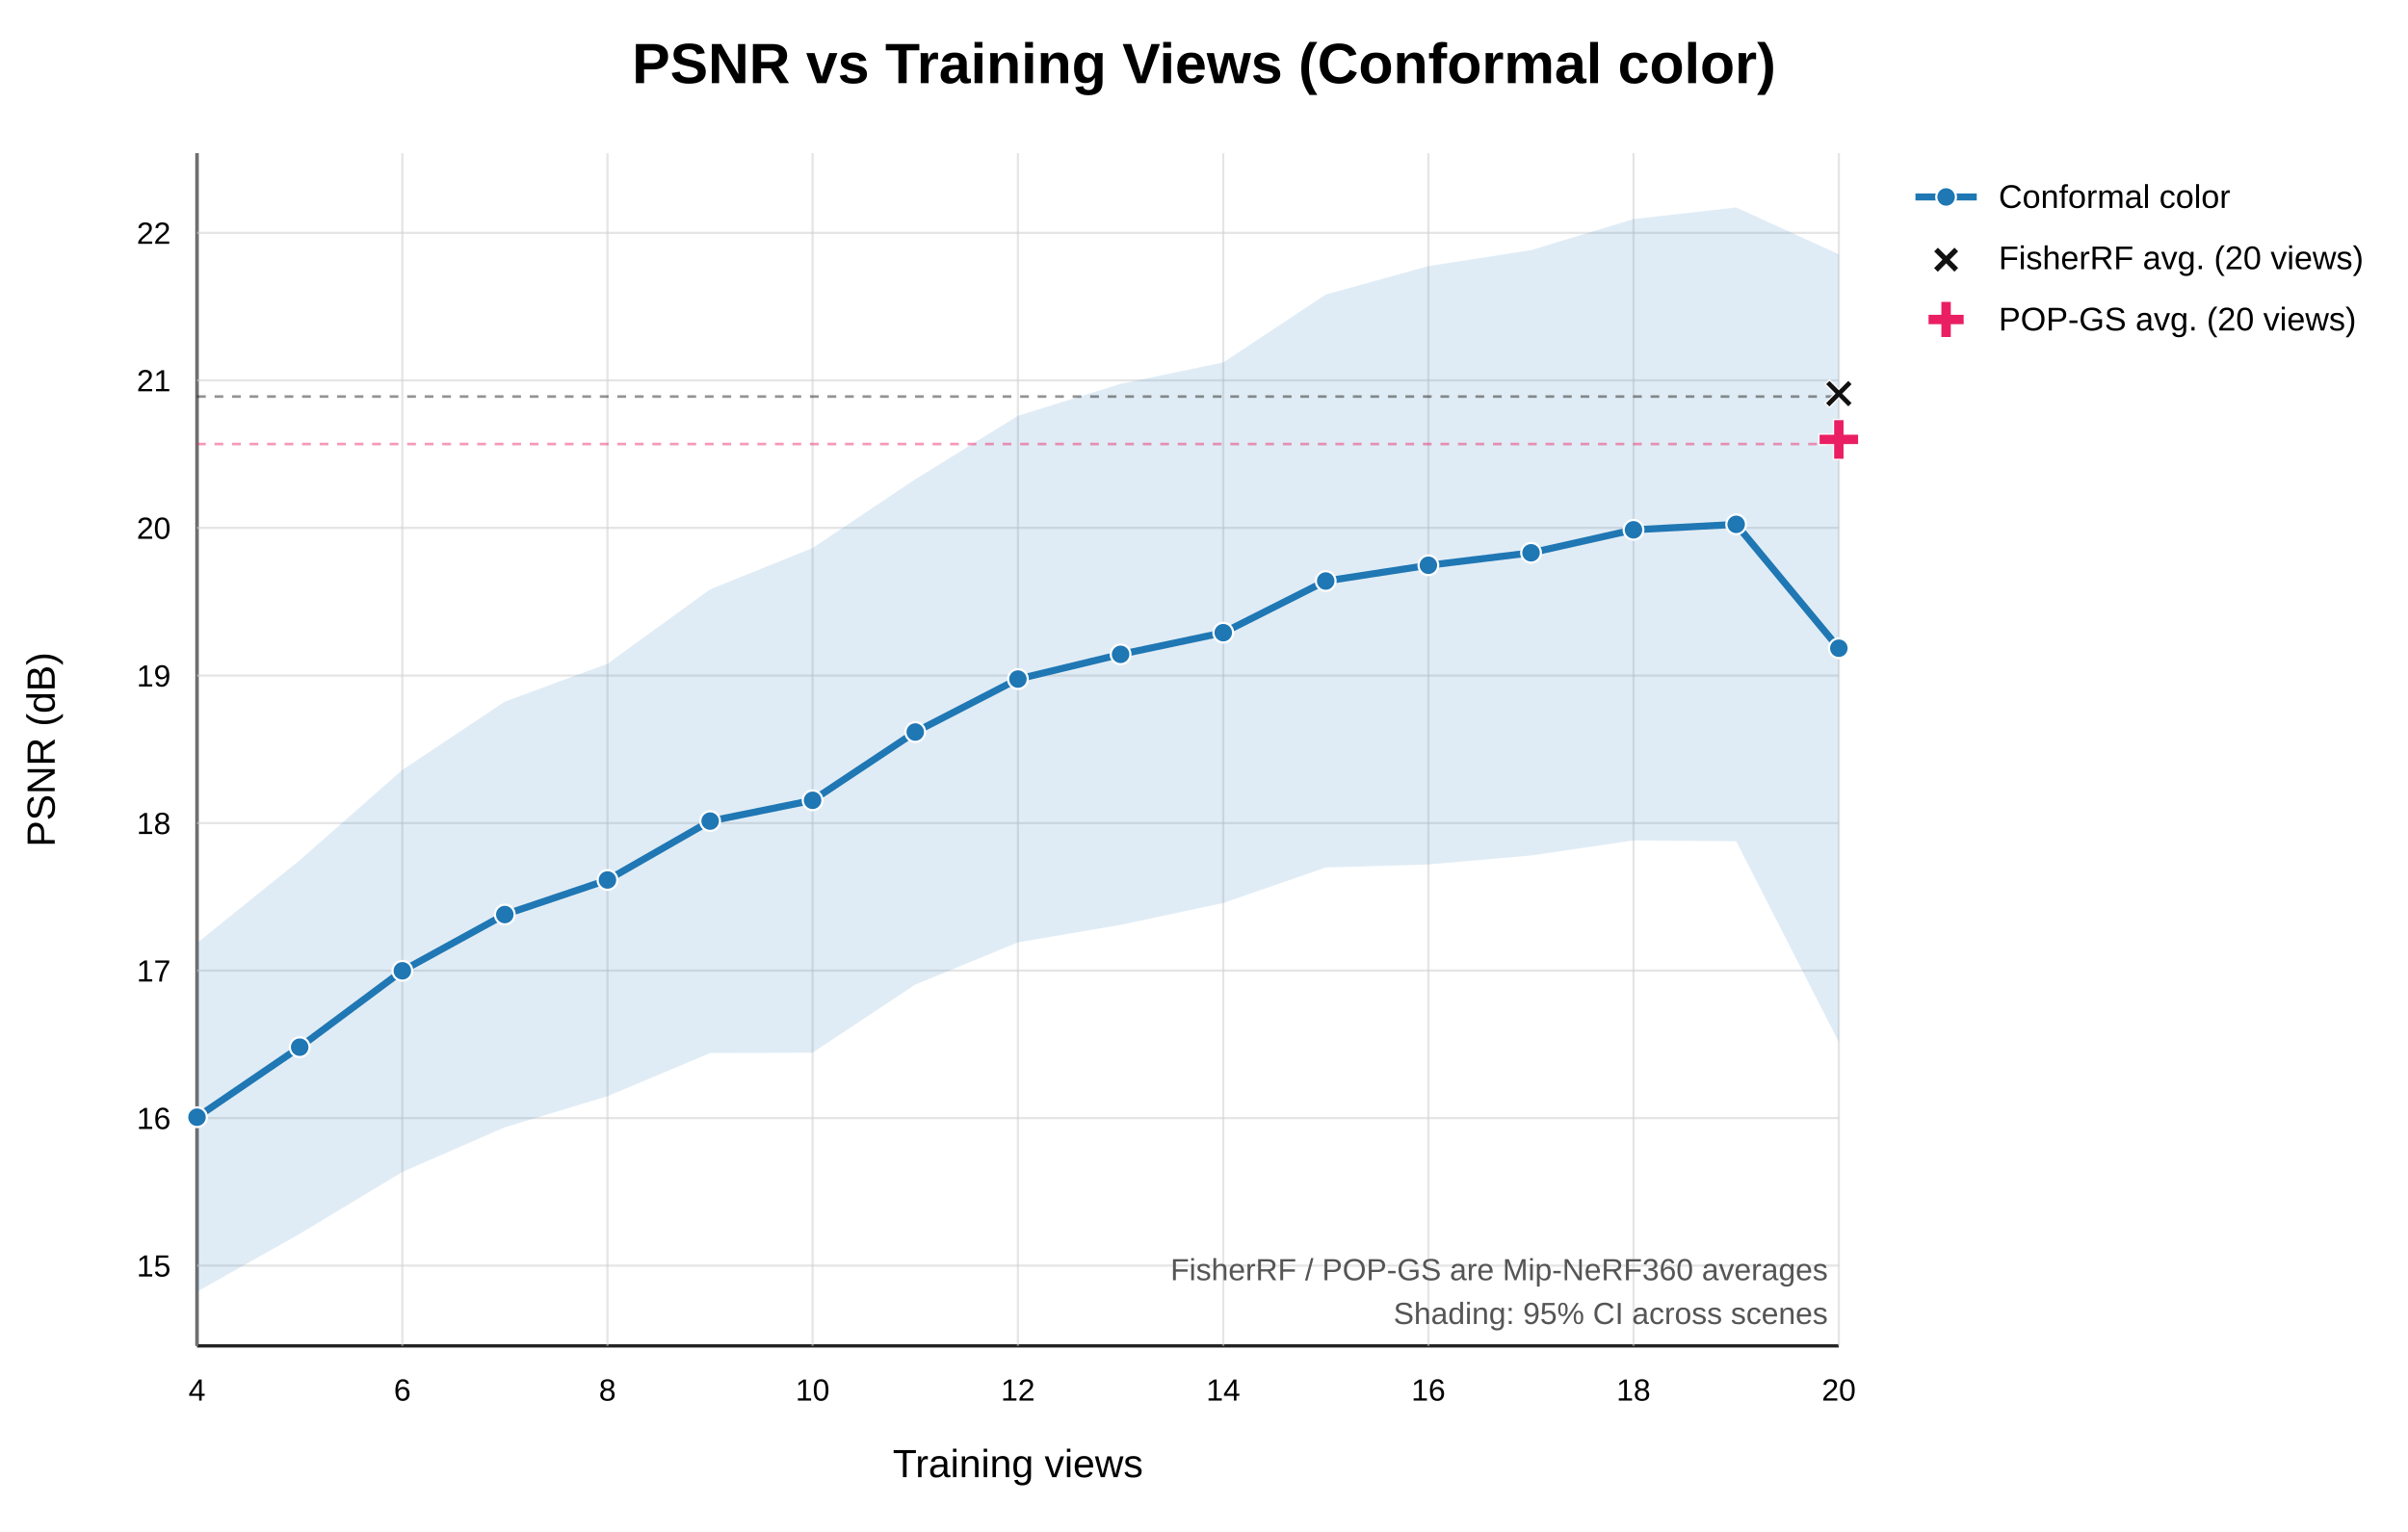
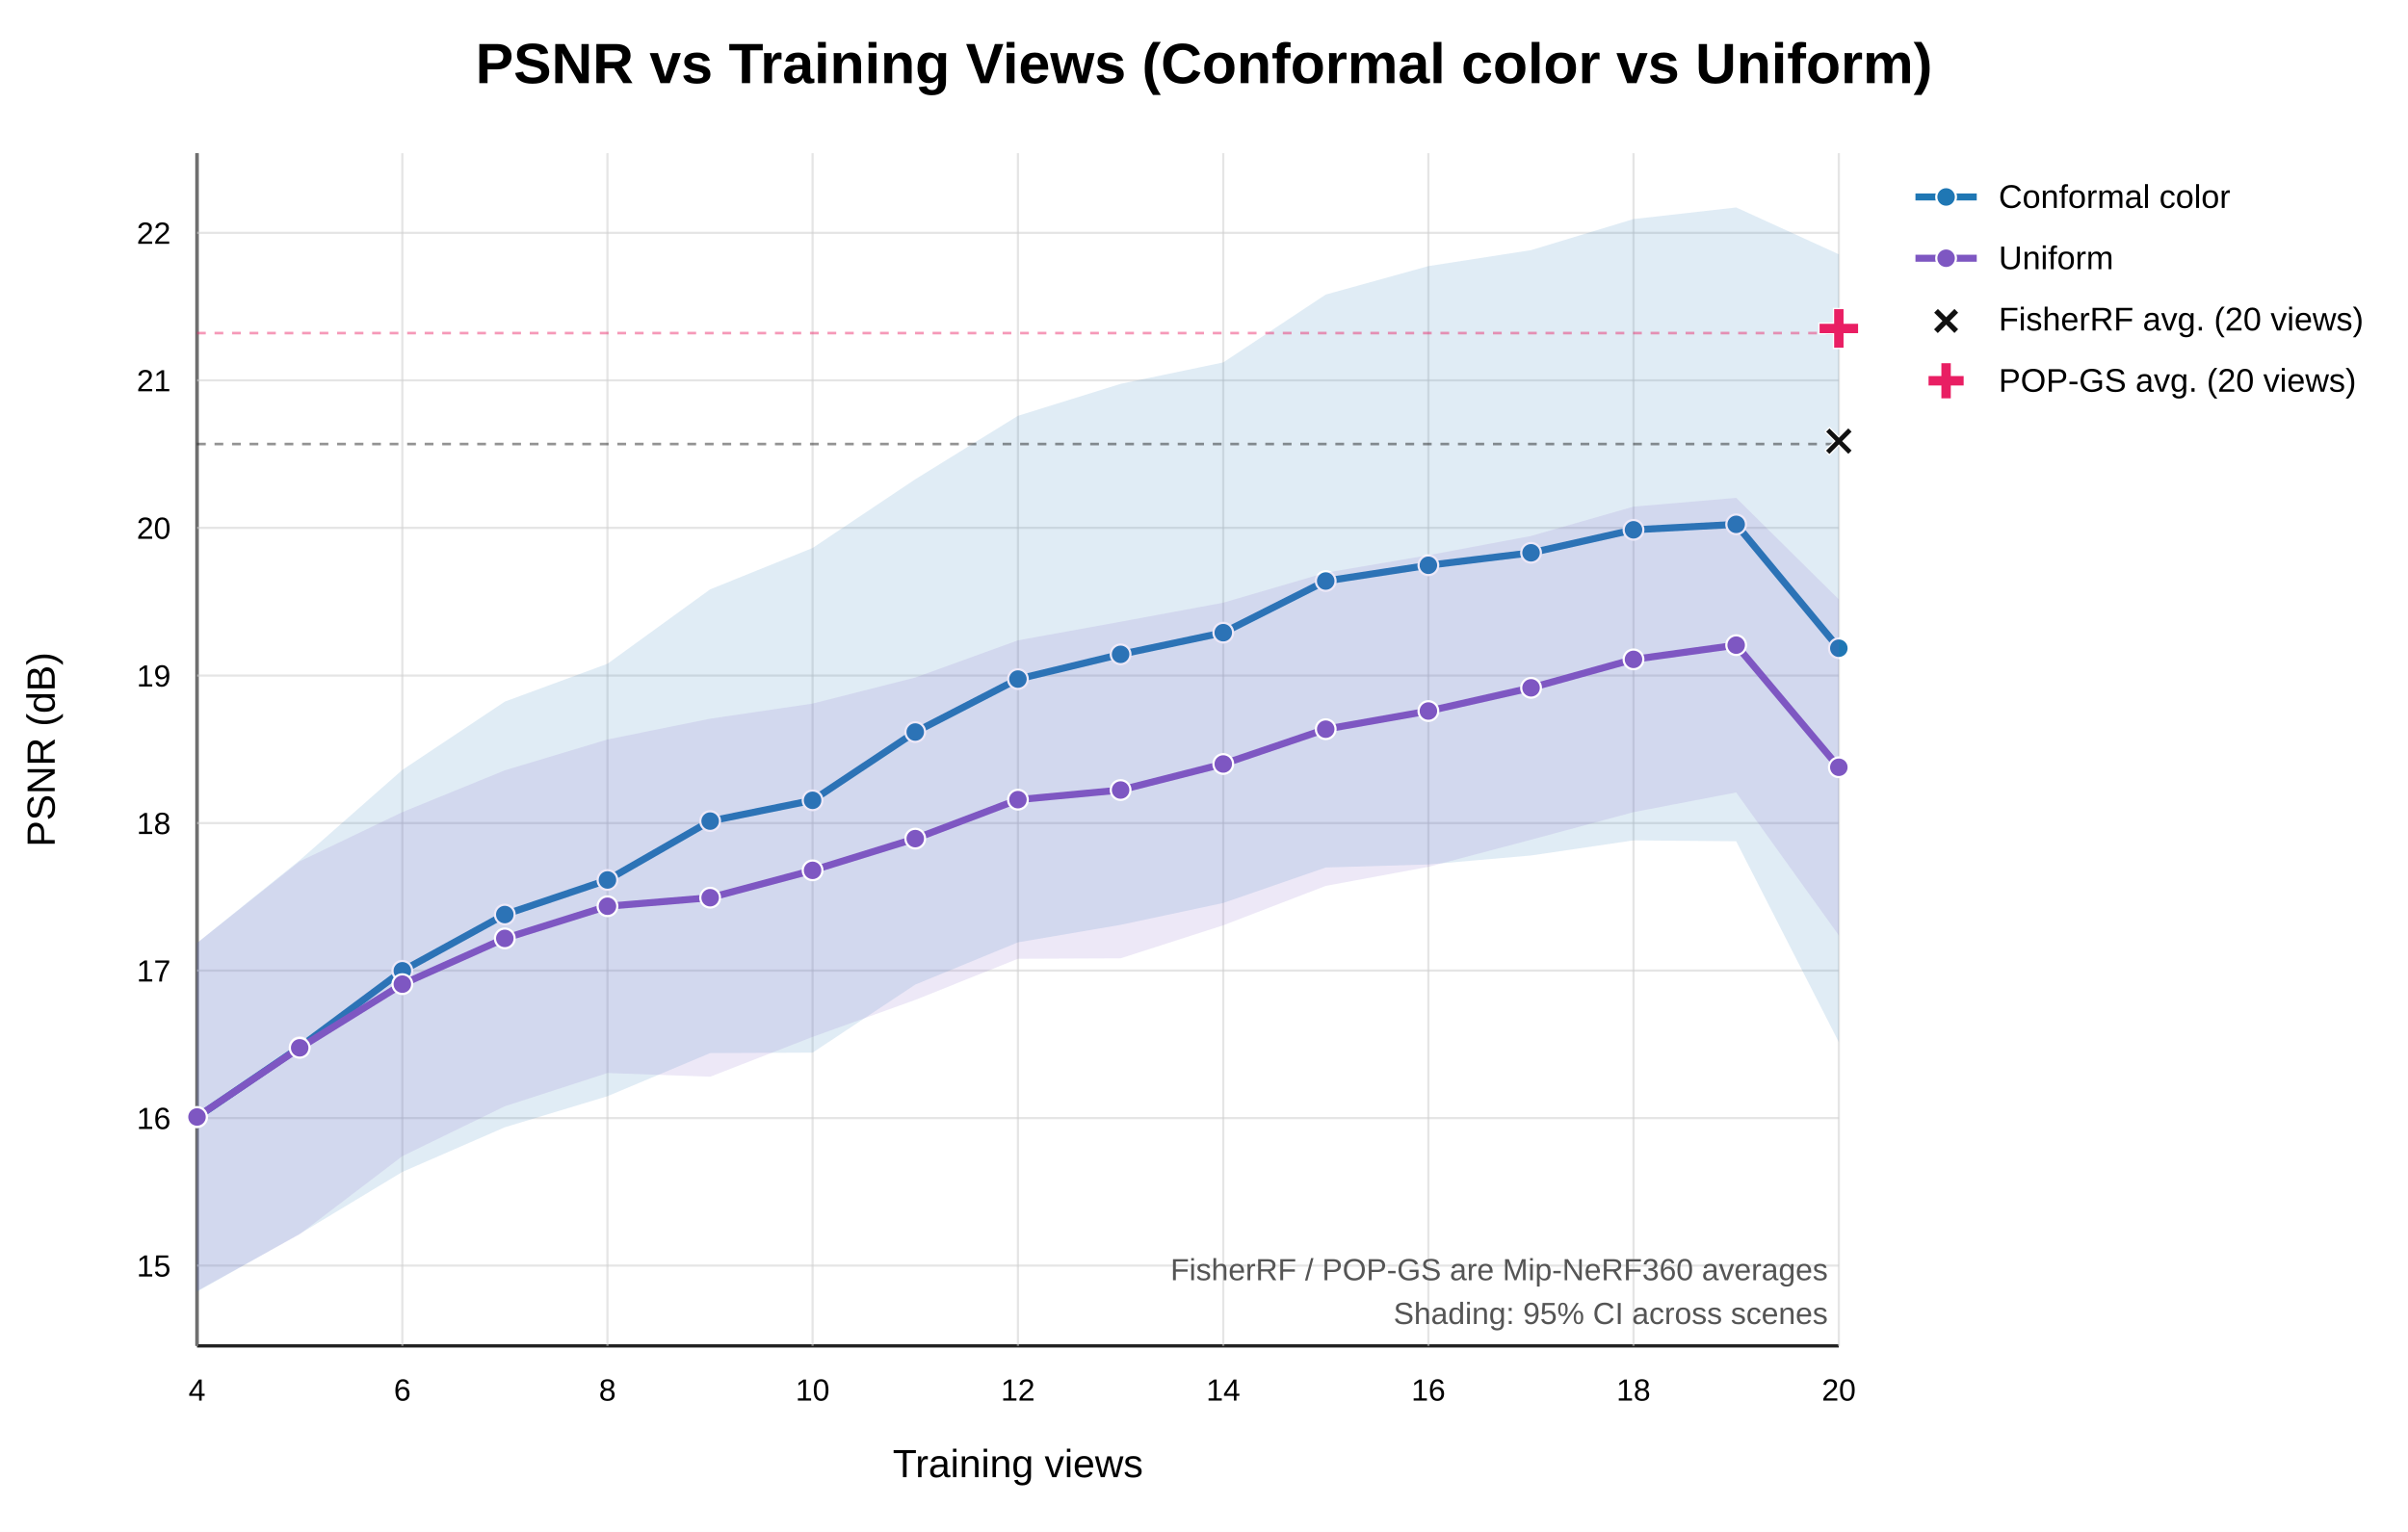
<svg xmlns="http://www.w3.org/2000/svg" width="1100" height="700" viewBox="0 0 1100 700">
  <style>text{font-family:Arial,Helvetica,sans-serif}.title{font-size:26px;font-weight:700}.label{font-size:18px}.tick{font-size:14px}.legend{font-size:15px}</style>
  <rect width="100%" height="100%" fill="white" />
-   <text x="550.0" y="38" text-anchor="middle" class="title">PSNR vs Training Views (Conformal color)</text>
+   <text x="550.0" y="38" text-anchor="middle" class="title">PSNR vs Training Views (Conformal color vs Uniform)</text>
  <line x1="90" y1="615" x2="840" y2="615" stroke="#222" stroke-width="1.5" />
  <line x1="90" y1="70" x2="90" y2="615" stroke="#222" stroke-width="1.5" />
  <line x1="90.0" y1="70" x2="90.0" y2="615" stroke="#d0d0d0" stroke-opacity="0.55" />
  <text x="90.0" y="640" text-anchor="middle" class="tick">4</text>
  <line x1="183.8" y1="70" x2="183.8" y2="615" stroke="#d0d0d0" stroke-opacity="0.55" />
  <text x="183.8" y="640" text-anchor="middle" class="tick">6</text>
  <line x1="277.5" y1="70" x2="277.5" y2="615" stroke="#d0d0d0" stroke-opacity="0.55" />
  <text x="277.5" y="640" text-anchor="middle" class="tick">8</text>
  <line x1="371.2" y1="70" x2="371.2" y2="615" stroke="#d0d0d0" stroke-opacity="0.55" />
  <text x="371.2" y="640" text-anchor="middle" class="tick">10</text>
  <line x1="465.0" y1="70" x2="465.0" y2="615" stroke="#d0d0d0" stroke-opacity="0.55" />
  <text x="465.0" y="640" text-anchor="middle" class="tick">12</text>
  <line x1="558.8" y1="70" x2="558.8" y2="615" stroke="#d0d0d0" stroke-opacity="0.55" />
  <text x="558.8" y="640" text-anchor="middle" class="tick">14</text>
  <line x1="652.5" y1="70" x2="652.5" y2="615" stroke="#d0d0d0" stroke-opacity="0.55" />
  <text x="652.5" y="640" text-anchor="middle" class="tick">16</text>
  <line x1="746.2" y1="70" x2="746.2" y2="615" stroke="#d0d0d0" stroke-opacity="0.55" />
  <text x="746.2" y="640" text-anchor="middle" class="tick">18</text>
  <line x1="840.0" y1="70" x2="840.0" y2="615" stroke="#d0d0d0" stroke-opacity="0.55" />
  <text x="840.0" y="640" text-anchor="middle" class="tick">20</text>
  <line x1="90" y1="578.3" x2="840" y2="578.3" stroke="#d0d0d0" stroke-opacity="0.55" />
  <text x="78" y="583.3" text-anchor="end" class="tick">15</text>
  <line x1="90" y1="510.9" x2="840" y2="510.9" stroke="#d0d0d0" stroke-opacity="0.55" />
  <text x="78" y="515.9" text-anchor="end" class="tick">16</text>
  <line x1="90" y1="443.5" x2="840" y2="443.5" stroke="#d0d0d0" stroke-opacity="0.55" />
  <text x="78" y="448.5" text-anchor="end" class="tick">17</text>
  <line x1="90" y1="376.1" x2="840" y2="376.1" stroke="#d0d0d0" stroke-opacity="0.55" />
  <text x="78" y="381.1" text-anchor="end" class="tick">18</text>
  <line x1="90" y1="308.7" x2="840" y2="308.7" stroke="#d0d0d0" stroke-opacity="0.55" />
  <text x="78" y="313.7" text-anchor="end" class="tick">19</text>
  <line x1="90" y1="241.2" x2="840" y2="241.2" stroke="#d0d0d0" stroke-opacity="0.55" />
  <text x="78" y="246.2" text-anchor="end" class="tick">20</text>
  <line x1="90" y1="173.8" x2="840" y2="173.8" stroke="#d0d0d0" stroke-opacity="0.55" />
  <text x="78" y="178.8" text-anchor="end" class="tick">21</text>
  <line x1="90" y1="106.4" x2="840" y2="106.4" stroke="#d0d0d0" stroke-opacity="0.55" />
  <text x="78" y="111.4" text-anchor="end" class="tick">22</text>
  <text x="465.0" y="675" text-anchor="middle" class="label">Training views</text>
  <text x="25" y="342.5" transform="rotate(-90 25 342.5)" text-anchor="middle" class="label">PSNR (dB)</text>
  <polygon points="90.0,430.9 136.9,393.1 183.8,351.8 230.6,320.6 277.5,303.3 324.4,269.3 371.2,250.4 418.1,219.0 465.0,190.0 511.9,175.4 558.8,165.6 605.6,134.6 652.5,121.6 699.4,114.3 746.2,100.1 793.1,94.8 840.0,116.2 840.0,476.2 793.1,384.4 746.2,384.0 699.4,390.9 652.5,395.0 605.6,396.4 558.8,412.6 511.9,422.6 465.0,430.6 418.1,449.9 371.2,481.0 324.4,481.2 277.5,500.9 230.6,515.1 183.8,535.5 136.9,563.8 90.0,590.2" fill="rgba(31,119,180,0.14)" stroke="none" />
  <polyline points="90.0,510.5 136.9,478.5 183.8,443.6 230.6,417.9 277.5,402.1 324.4,375.2 371.2,365.7 418.1,334.5 465.0,310.3 511.9,299.0 558.8,289.1 605.6,265.5 652.5,258.3 699.4,252.6 746.2,242.1 793.1,239.6 840.0,296.2" fill="none" stroke="#1f77b4" stroke-width="3.2" />
  <circle cx="90.0" cy="510.5" r="4.5" fill="#1f77b4" stroke="white" stroke-width="1" />
  <circle cx="136.9" cy="478.5" r="4.5" fill="#1f77b4" stroke="white" stroke-width="1" />
  <circle cx="183.8" cy="443.6" r="4.5" fill="#1f77b4" stroke="white" stroke-width="1" />
  <circle cx="230.6" cy="417.9" r="4.5" fill="#1f77b4" stroke="white" stroke-width="1" />
  <circle cx="277.5" cy="402.1" r="4.5" fill="#1f77b4" stroke="white" stroke-width="1" />
  <circle cx="324.4" cy="375.2" r="4.5" fill="#1f77b4" stroke="white" stroke-width="1" />
  <circle cx="371.2" cy="365.7" r="4.5" fill="#1f77b4" stroke="white" stroke-width="1" />
  <circle cx="418.1" cy="334.5" r="4.5" fill="#1f77b4" stroke="white" stroke-width="1" />
  <circle cx="465.0" cy="310.3" r="4.5" fill="#1f77b4" stroke="white" stroke-width="1" />
  <circle cx="511.9" cy="299.0" r="4.5" fill="#1f77b4" stroke="white" stroke-width="1" />
  <circle cx="558.8" cy="289.1" r="4.5" fill="#1f77b4" stroke="white" stroke-width="1" />
  <circle cx="605.6" cy="265.5" r="4.5" fill="#1f77b4" stroke="white" stroke-width="1" />
  <circle cx="652.5" cy="258.3" r="4.5" fill="#1f77b4" stroke="white" stroke-width="1" />
  <circle cx="699.4" cy="252.6" r="4.5" fill="#1f77b4" stroke="white" stroke-width="1" />
  <circle cx="746.2" cy="242.1" r="4.5" fill="#1f77b4" stroke="white" stroke-width="1" />
  <circle cx="793.1" cy="239.6" r="4.5" fill="#1f77b4" stroke="white" stroke-width="1" />
  <circle cx="840.0" cy="296.2" r="4.5" fill="#1f77b4" stroke="white" stroke-width="1" />
  <line x1="875" y1="90" x2="903" y2="90" stroke="#1f77b4" stroke-width="3.2" />
  <circle cx="889" cy="90" r="4.5" fill="#1f77b4" stroke="white" stroke-width="1" />
  <text x="913" y="95" class="legend">Conformal color</text>
-   <line x1="90" y1="181.2" x2="840" y2="181.2" stroke="#111111" stroke-width="1.2" stroke-dasharray="4 4" stroke-opacity="0.45" />
-   <text x="840.0" y="188.2" text-anchor="middle" font-size="25" font-weight="700" fill="#111111" stroke="white" stroke-width="0.6">×</text>
-   <text x="889" y="126" text-anchor="middle" font-size="22" font-weight="700" fill="#111111">×</text>
-   <text x="913" y="123" class="legend">FisherRF avg. (20 views)</text>
-   <line x1="90" y1="202.9" x2="840" y2="202.9" stroke="#e91e63" stroke-width="1.2" stroke-dasharray="4 4" stroke-opacity="0.45" />
-   <text x="840.0" y="209.9" text-anchor="middle" font-size="25" font-weight="700" fill="#e91e63" stroke="white" stroke-width="0.6">✚</text>
-   <text x="889" y="154" text-anchor="middle" font-size="22" font-weight="700" fill="#e91e63">✚</text>
-   <text x="913" y="151" class="legend">POP-GS avg. (20 views)</text>
+   <polygon points="90.0,430.9 136.9,393.6 183.8,371.1 230.6,352.0 277.5,337.9 324.4,328.4 371.2,321.5 418.1,309.6 465.0,292.6 511.9,284.1 558.8,275.4 605.6,261.7 652.5,253.7 699.4,244.9 746.2,231.5 793.1,227.5 840.0,273.9 840.0,427.4 793.1,362.1 746.2,371.1 699.4,383.7 652.5,396.1 605.6,404.8 558.8,422.8 511.9,437.9 465.0,438.1 418.1,456.9 371.2,473.8 324.4,492.0 277.5,490.3 230.6,505.5 183.8,528.3 136.9,564.0 90.0,589.9" fill="rgba(126,87,194,0.14)" stroke="none" />
+   <polyline points="90.0,510.4 136.9,478.8 183.8,449.7 230.6,428.8 277.5,414.1 324.4,410.2 371.2,397.7 418.1,383.2 465.0,365.4 511.9,361.0 558.8,349.1 605.6,333.2 652.5,324.9 699.4,314.3 746.2,301.3 793.1,294.8 840.0,350.6" fill="none" stroke="#7e57c2" stroke-width="3.2" />
+   <circle cx="90.0" cy="510.4" r="4.5" fill="#7e57c2" stroke="white" stroke-width="1" />
+   <circle cx="136.9" cy="478.8" r="4.5" fill="#7e57c2" stroke="white" stroke-width="1" />
+   <circle cx="183.8" cy="449.7" r="4.5" fill="#7e57c2" stroke="white" stroke-width="1" />
+   <circle cx="230.6" cy="428.8" r="4.5" fill="#7e57c2" stroke="white" stroke-width="1" />
+   <circle cx="277.5" cy="414.1" r="4.5" fill="#7e57c2" stroke="white" stroke-width="1" />
+   <circle cx="324.4" cy="410.2" r="4.5" fill="#7e57c2" stroke="white" stroke-width="1" />
+   <circle cx="371.2" cy="397.7" r="4.5" fill="#7e57c2" stroke="white" stroke-width="1" />
+   <circle cx="418.1" cy="383.2" r="4.5" fill="#7e57c2" stroke="white" stroke-width="1" />
+   <circle cx="465.0" cy="365.4" r="4.5" fill="#7e57c2" stroke="white" stroke-width="1" />
+   <circle cx="511.9" cy="361.0" r="4.5" fill="#7e57c2" stroke="white" stroke-width="1" />
+   <circle cx="558.8" cy="349.1" r="4.5" fill="#7e57c2" stroke="white" stroke-width="1" />
+   <circle cx="605.6" cy="333.2" r="4.5" fill="#7e57c2" stroke="white" stroke-width="1" />
+   <circle cx="652.5" cy="324.9" r="4.5" fill="#7e57c2" stroke="white" stroke-width="1" />
+   <circle cx="699.4" cy="314.3" r="4.5" fill="#7e57c2" stroke="white" stroke-width="1" />
+   <circle cx="746.2" cy="301.3" r="4.5" fill="#7e57c2" stroke="white" stroke-width="1" />
+   <circle cx="793.1" cy="294.8" r="4.5" fill="#7e57c2" stroke="white" stroke-width="1" />
+   <circle cx="840.0" cy="350.6" r="4.5" fill="#7e57c2" stroke="white" stroke-width="1" />
+   <line x1="875" y1="118" x2="903" y2="118" stroke="#7e57c2" stroke-width="3.2" />
+   <circle cx="889" cy="118" r="4.5" fill="#7e57c2" stroke="white" stroke-width="1" />
+   <text x="913" y="123" class="legend">Uniform</text>
+   <line x1="90" y1="202.9" x2="840" y2="202.9" stroke="#111111" stroke-width="1.2" stroke-dasharray="4 4" stroke-opacity="0.45" />
+   <text x="840.0" y="209.9" text-anchor="middle" font-size="25" font-weight="700" fill="#111111" stroke="white" stroke-width="0.6">×</text>
+   <text x="889" y="154" text-anchor="middle" font-size="22" font-weight="700" fill="#111111">×</text>
+   <text x="913" y="151" class="legend">FisherRF avg. (20 views)</text>
+   <line x1="90" y1="152.2" x2="840" y2="152.2" stroke="#e91e63" stroke-width="1.2" stroke-dasharray="4 4" stroke-opacity="0.45" />
+   <text x="840.0" y="159.2" text-anchor="middle" font-size="25" font-weight="700" fill="#e91e63" stroke="white" stroke-width="0.6">✚</text>
+   <text x="889" y="182" text-anchor="middle" font-size="22" font-weight="700" fill="#e91e63">✚</text>
+   <text x="913" y="179" class="legend">POP-GS avg. (20 views)</text>
  <text x="835" y="605" text-anchor="end" class="tick" fill="#555">Shading: 95% CI across scenes</text>
  <text x="835" y="585" text-anchor="end" class="tick" fill="#555">FisherRF / POP-GS are Mip-NeRF360 averages</text>
</svg>
